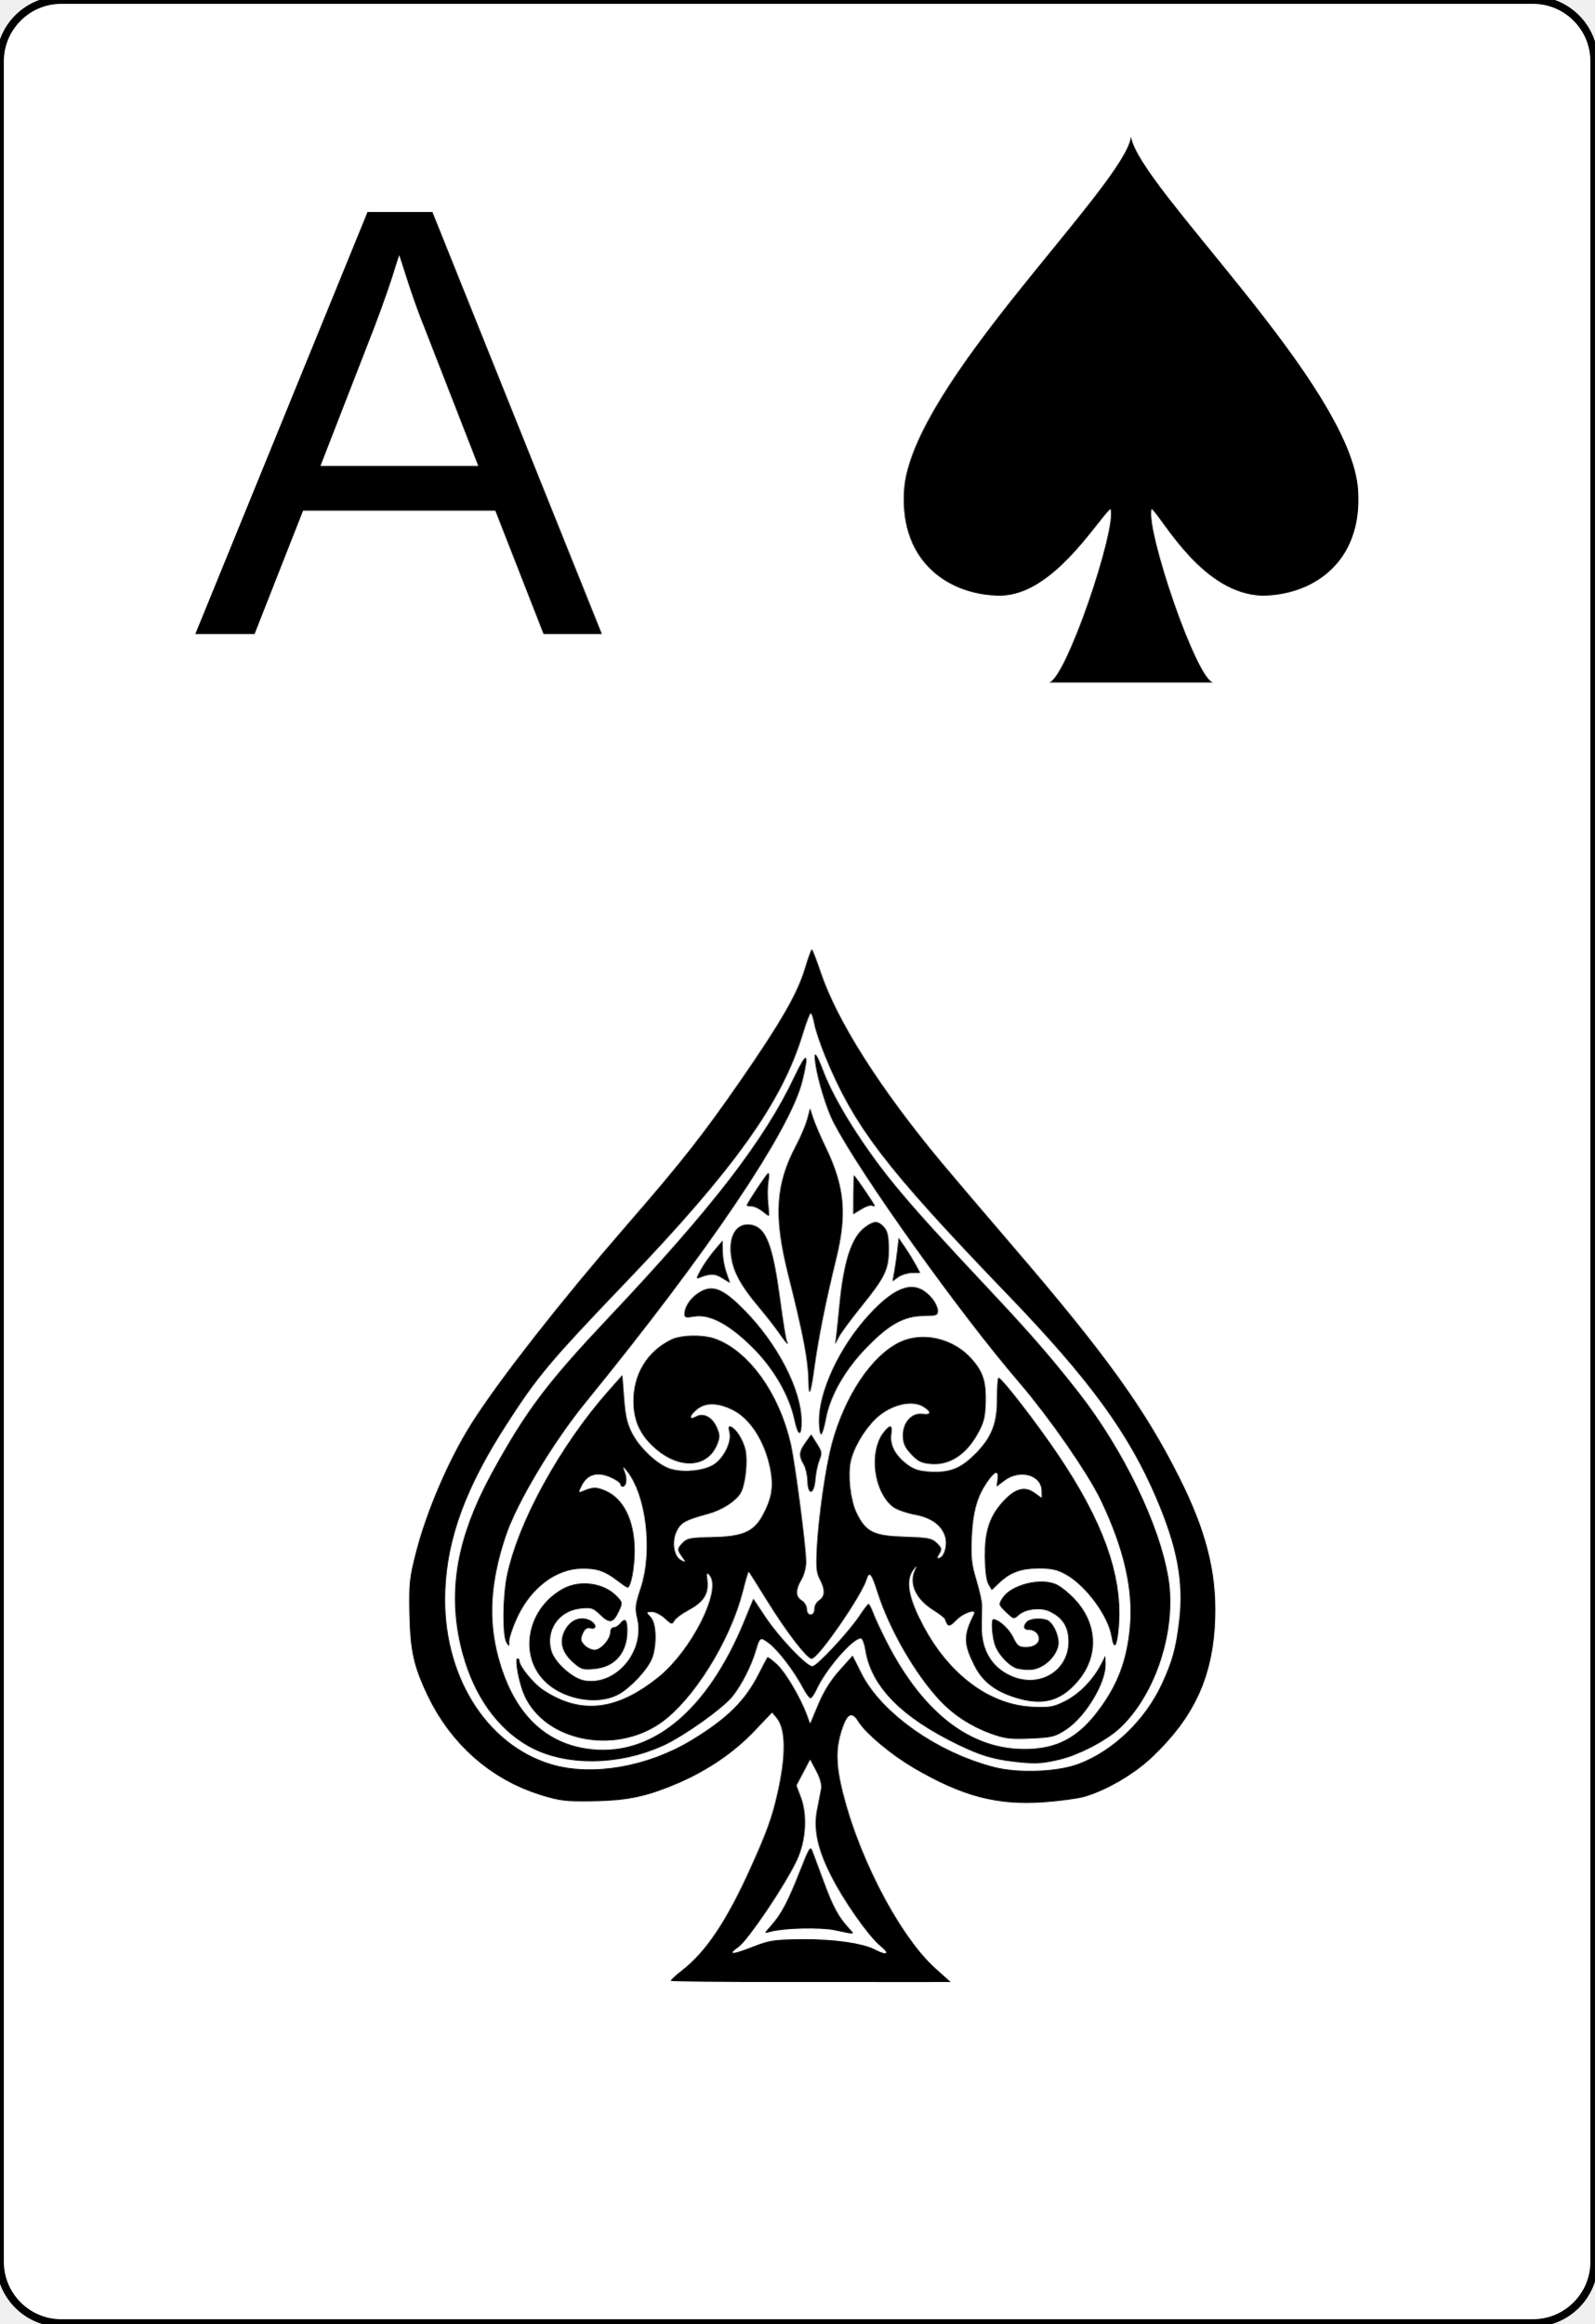
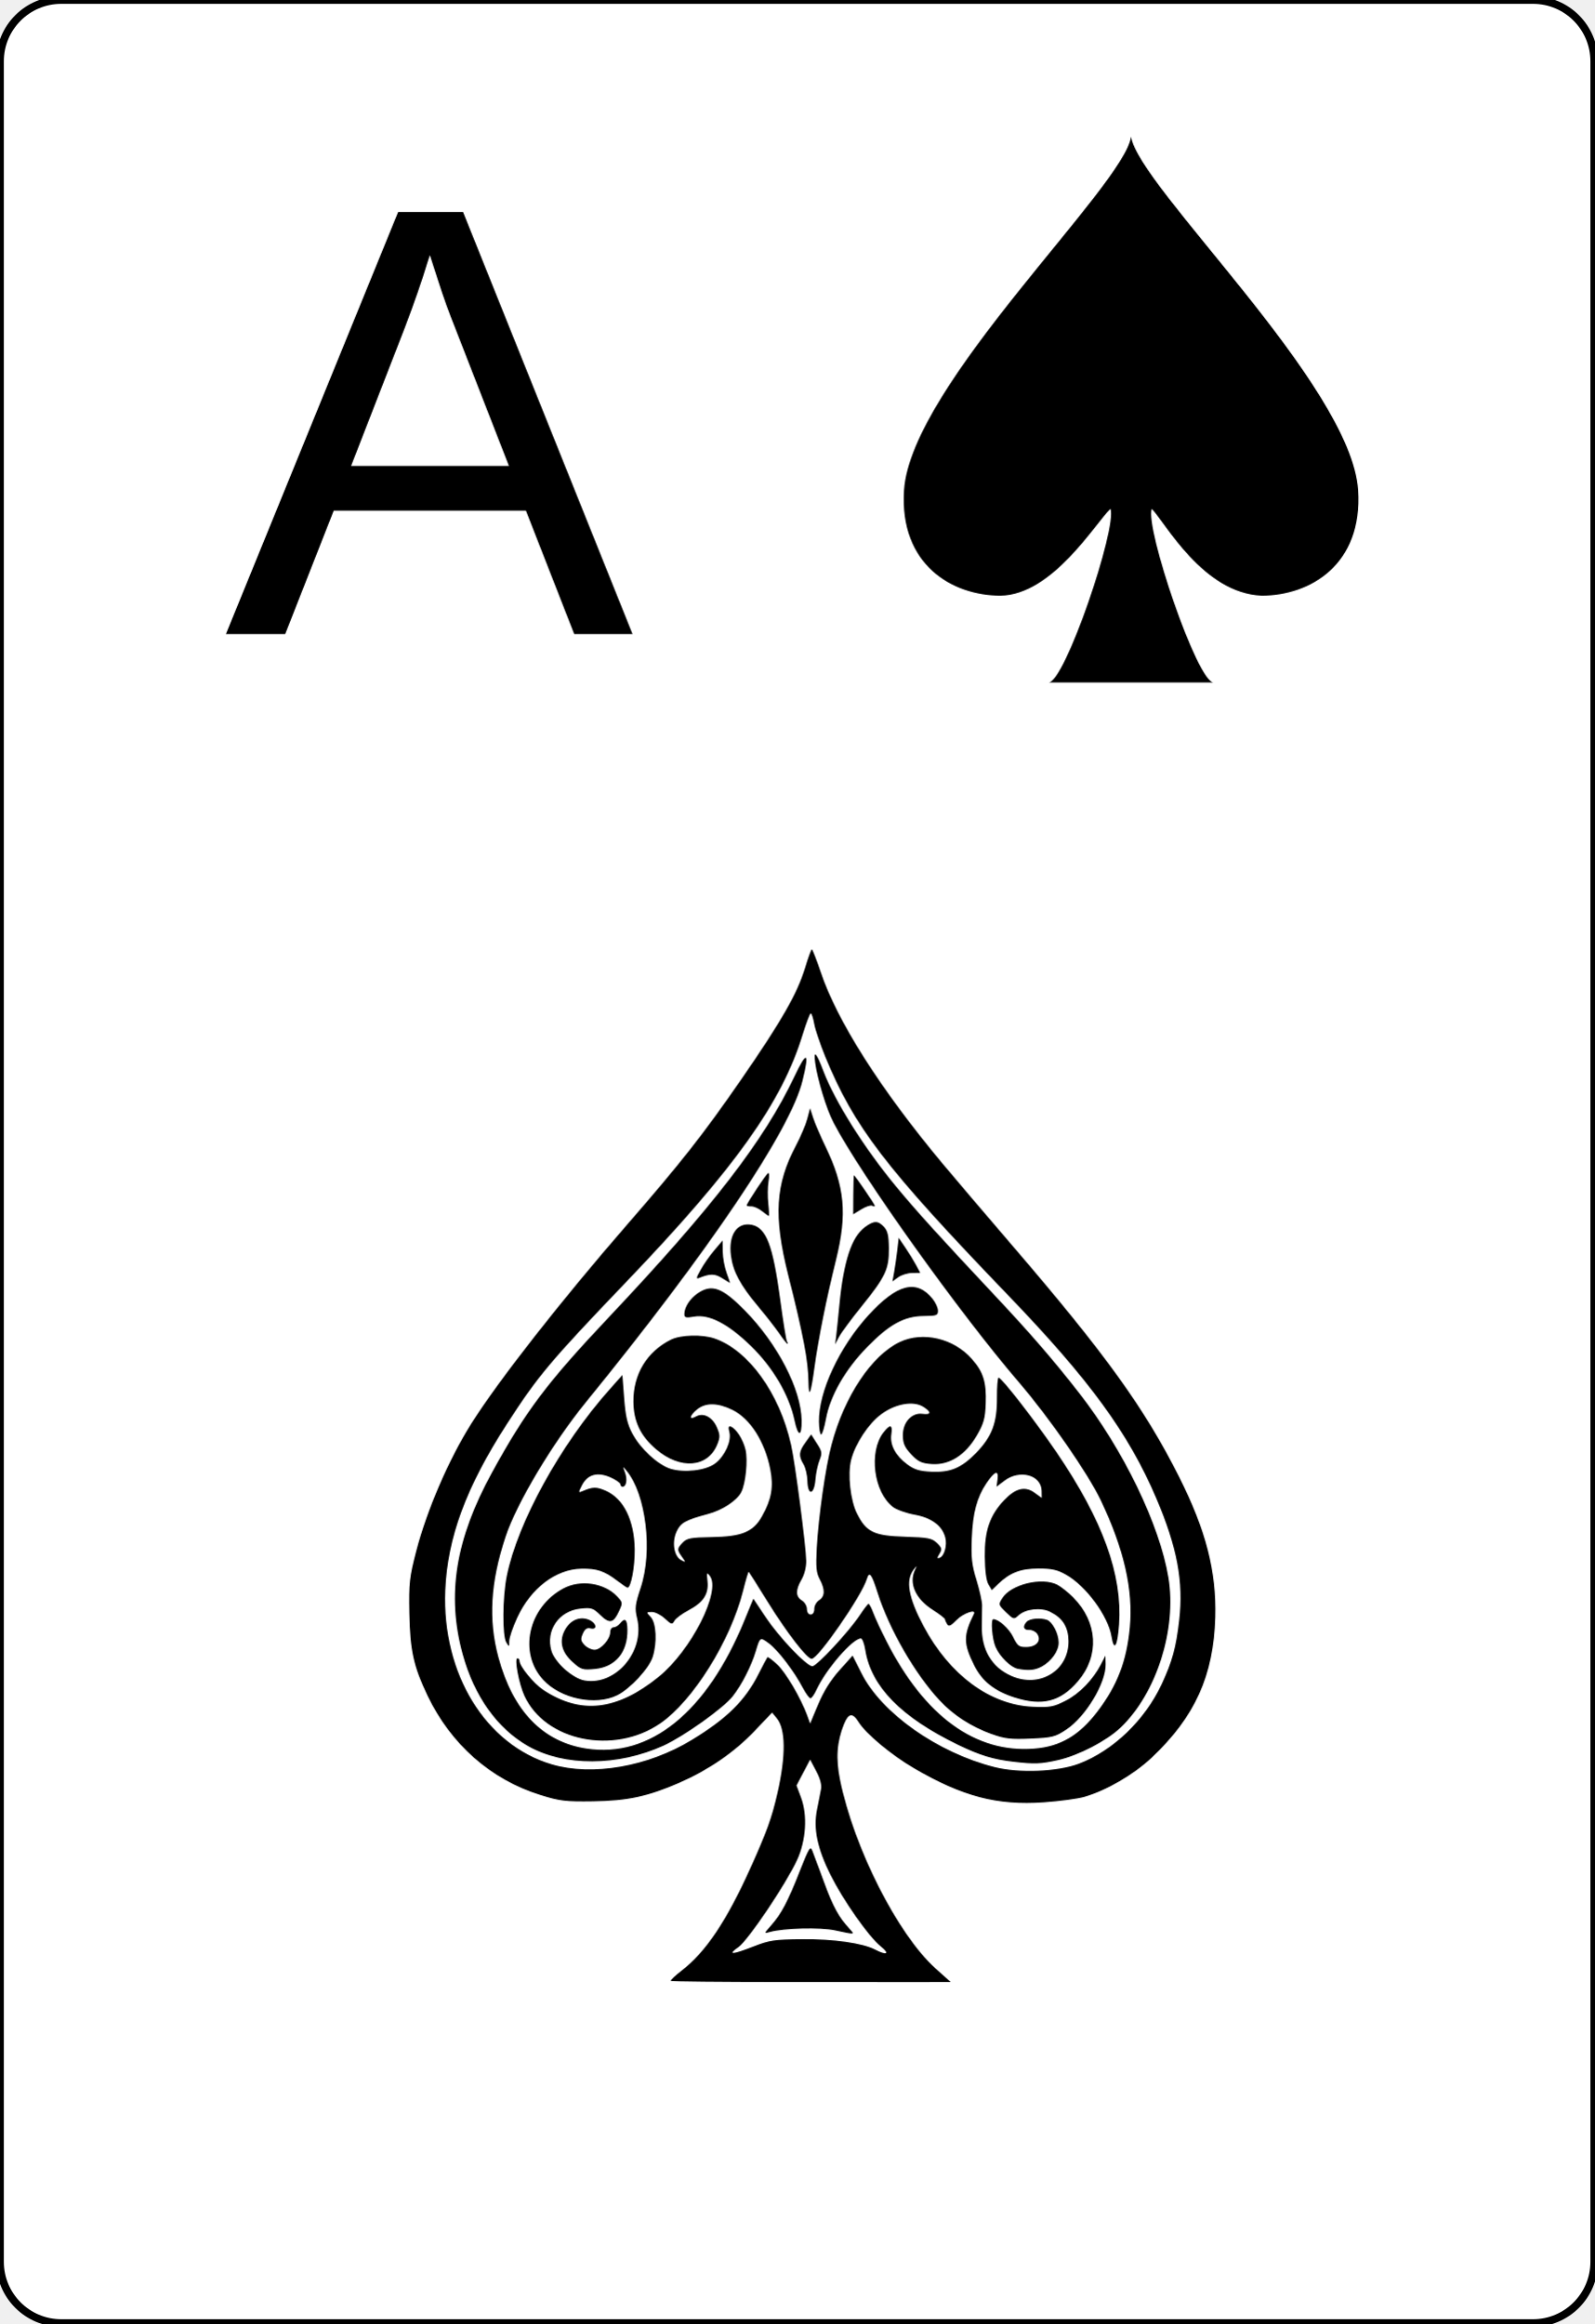
<svg xmlns="http://www.w3.org/2000/svg" width="208" height="303" viewBox="0 0 208 303">
  <rect width="208" height="303" rx="8" fill="#FFFFFF" stroke="#000000" strokeWidth="0.5" />
  <g transform="translate(22.4, 75)">
    <path d="m 79.5,183.521 c -7.826,-0.004 -14.295,-0.072 -14.375,-0.151 -0.081,-0.078 0.556,-0.684 1.416,-1.346 3.13,-2.41 5.827,-6.427 8.939,-13.312 2.139,-4.732 2.827,-6.631 3.538,-9.761 1.137,-5.009 1.1,-8.437 -0.106,-9.882 l -0.578,-0.693 -2.33,2.448 c -2.59,2.721 -5.961,5.038 -9.722,6.683 -4.12,1.802 -6.785,2.378 -11.31,2.446 -3.568,0.053 -4.337,-0.04 -6.887,-0.834 -6.438,-2.004 -11.655,-6.595 -14.694,-12.929 -1.831,-3.816 -2.298,-5.93 -2.387,-10.787 -0.072,-3.929 0.014,-4.693 0.907,-8.117 1.395,-5.347 4.254,-11.962 7.164,-16.579 3.537,-5.612 11.693,-16.027 20.313,-25.941 7.092,-8.157 9.95,-11.791 14.898,-18.945 5.264,-7.612 7.354,-11.261 8.351,-14.582 0.399,-1.328 0.797,-2.414 0.885,-2.415 0.088,-5.1e-5 0.604,1.319 1.146,2.932 2.156,6.414 7.733,15.195 15.82,24.905 1.44,1.729 5.632,6.653 9.316,10.942 12.066,14.047 17.16,21.119 21.66,30.072 3.485,6.932 4.859,12.276 4.695,18.249 -0.21,7.634 -2.655,13.027 -8.322,18.356 -2.334,2.195 -5.915,4.274 -8.761,5.087 -0.88,0.251 -3.262,0.574 -5.293,0.718 -6.082,0.43 -10.616,-0.762 -16.935,-4.451 -2.963,-1.73 -6.312,-4.525 -7.238,-6.039 -0.748,-1.224 -1.321,-1.146 -1.883,0.256 -0.944,2.358 -1.095,4.482 -0.521,7.315 1.792,8.834 7.522,20.148 12.442,24.569 l 1.988,1.786 -3.955,0.004 c -2.175,0.003 -10.358,5.4e-4 -18.184,-0.004 z m 12.99,-4.672 c -1.542,-1.233 -4.883,-5.992 -6.538,-9.312 -1.721,-3.453 -2.247,-5.989 -1.76,-8.486 0.2,-1.024 0.437,-2.239 0.527,-2.701 0.105,-0.539 -0.12,-1.379 -0.628,-2.343 l -0.792,-1.503 -0.888,1.691 -0.888,1.691 0.586,1.557 c 0.865,2.297 0.658,5.634 -0.505,8.148 -1.47,3.176 -6.396,10.49 -7.665,11.38 -1.486,1.042 -0.826,1.008 2.005,-0.103 2.04,-0.801 2.691,-0.897 6.292,-0.931 4.137,-0.039 7.912,0.498 9.559,1.359 1.532,0.801 1.932,0.544 0.695,-0.445 z m -5.933,-2.066 c -1.911,-0.417 -6.729,-0.297 -8.513,0.213 -0.791,0.226 -0.789,0.217 0.175,-0.875 1.327,-1.502 2.166,-3.093 3.738,-7.09 1.209,-3.074 1.364,-3.319 1.649,-2.596 0.173,0.439 0.86,2.284 1.526,4.099 1.167,3.178 1.893,4.507 3.299,6.033 0.737,0.8 0.779,0.795 -1.873,0.216 z M 118.364,155.044 c 4.476,-1.707 8.628,-5.698 10.81,-10.392 1.373,-2.954 1.861,-4.737 2.277,-8.32 0.583,-5.024 -0.265,-9.532 -2.997,-15.929 -3.611,-8.455 -8.685,-15.408 -19.291,-26.43 C 93.039,77.217 89.044,72.003 85.25,62.765 c -0.649,-1.581 -1.288,-3.488 -1.42,-4.237 -0.131,-0.749 -0.335,-1.357 -0.452,-1.35 -0.117,0.007 -0.582,1.223 -1.033,2.704 -2.715,8.906 -8.835,17.488 -23.073,32.356 -9.924,10.364 -11.469,12.202 -15.537,18.497 -5.315,8.223 -7.765,14.841 -8.039,21.719 -0.433,10.846 5.25,20.117 13.9,22.675 5.289,1.564 12.55,0.295 18.271,-3.193 4.596,-2.802 6.936,-5.115 8.705,-8.602 0.569,-1.121 1.086,-2.102 1.15,-2.179 0.063,-0.077 0.64,0.348 1.281,0.945 1.123,1.045 3.089,4.385 3.904,6.63 l 0.392,1.08 1.055,-2.522 c 0.701,-1.674 1.632,-3.164 2.772,-4.433 l 1.717,-1.911 1.148,2.285 c 2.619,5.215 9.929,10.372 17.373,12.258 3.182,0.806 8.258,0.602 10.998,-0.443 z m -8.513,-0.248 c -2.71,-0.322 -4.411,-0.841 -7.239,-2.21 -7.434,-3.6 -11.354,-7.601 -12.114,-12.366 -0.134,-0.838 -0.394,-1.521 -0.578,-1.518 -1.091,0.016 -4.593,4.072 -5.8,6.717 -0.274,0.6 -0.623,1.092 -0.776,1.095 -0.153,0.003 -0.598,-0.606 -0.99,-1.351 -1.133,-2.158 -3.246,-4.932 -4.412,-5.795 -1.177,-0.871 -1.173,-0.873 -1.732,0.986 -0.598,1.988 -1.823,4.386 -3.017,5.903 -1.218,1.548 -6.374,5.222 -9.021,6.428 -5.947,2.71 -12.95,2.738 -17.656,0.071 -4.032,-2.285 -7.05,-6.518 -8.552,-11.993 -2.123,-7.739 -0.942,-15.025 3.849,-23.745 4.413,-8.031 7.138,-11.648 15.262,-20.254 13.469,-14.267 20.243,-23.052 24.166,-31.34 1.63,-3.444 1.992,-3.268 1.07,0.521 -1.575,6.473 -12.141,22.15 -28.279,41.957 -4.349,5.338 -9.035,13.187 -10.472,17.54 -1.974,5.98 -2.259,10.796 -0.931,15.721 1.887,7.001 5.788,11.042 11.495,11.909 8.277,1.258 15.681,-4.739 20.583,-16.672 l 1.183,-2.881 1.623,2.43 c 1.761,2.637 5.339,6.392 6.081,6.381 0.569,-0.008 4.757,-4.507 6.135,-6.591 0.558,-0.843 1.094,-1.538 1.191,-1.544 0.097,-0.006 0.378,0.528 0.624,1.188 0.246,0.659 1.025,2.329 1.73,3.712 4.995,9.793 11.616,14.596 19.275,13.98 3.406,-0.274 5.868,-1.722 8.248,-4.852 2.579,-3.391 3.798,-6.562 4.213,-10.955 0.461,-4.879 -0.77,-10.259 -3.791,-16.581 -1.694,-3.543 -6.705,-10.765 -10.683,-15.396 -7.777,-9.053 -20.649,-27.077 -24.186,-33.866 -0.917,-1.76 -2.1,-5.62 -2.389,-7.797 -0.234,-1.759 0.124,-1.401 1.066,1.067 1.535,4.023 5.327,10.038 9.525,15.109 2.631,3.179 5.534,6.381 12.821,14.143 4.696,5.002 7.671,8.441 11.04,12.762 5.762,7.389 10.498,17.183 11.636,24.065 1.112,6.718 -1.573,15.125 -6.249,19.565 -1.824,1.732 -5.447,3.616 -8.131,4.227 -2.285,0.52 -3.09,0.552 -5.819,0.228 z m -2.841,-3.603 c -2.727,-0.992 -5.001,-2.462 -6.811,-4.402 -3.217,-3.449 -6.565,-9.253 -8.095,-14.034 -0.801,-2.502 -1.082,-2.866 -1.4,-1.812 -0.653,2.169 -6.35,10.413 -7.203,10.423 -0.605,0.008 -3.242,-3.41 -5.753,-7.456 -1.301,-2.096 -2.408,-3.852 -2.459,-3.902 -0.051,-0.05 -0.387,1.078 -0.746,2.505 -1.642,6.524 -6.544,14.355 -10.819,17.286 -6.034,4.136 -14.975,2.314 -17.701,-3.608 -0.726,-1.577 -1.347,-4.888 -0.918,-4.894 0.147,-0.003 0.27,0.144 0.272,0.324 0.011,0.714 1.842,2.958 3.089,3.786 4.894,3.247 9.614,2.718 15.057,-1.687 4.255,-3.443 8.195,-11.212 6.686,-13.182 -0.391,-0.51 -0.425,-0.432 -0.301,0.693 0.184,1.67 -0.543,2.783 -2.486,3.804 -0.84,0.441 -1.666,1.059 -1.836,1.373 -0.283,0.524 -0.386,0.499 -1.245,-0.299 -0.515,-0.478 -1.276,-0.865 -1.692,-0.859 -0.743,0.011 -0.745,0.022 -0.145,0.666 0.729,0.782 0.853,3.335 0.253,5.204 -0.483,1.506 -2.944,4.158 -4.633,4.995 -2.833,1.403 -7.339,0.471 -9.633,-1.992 -3.286,-3.53 -1.997,-9.456 2.597,-11.936 2.206,-1.191 5.338,-0.742 6.996,1.003 0.777,0.818 0.783,0.86 0.271,1.976 -0.716,1.561 -1.222,1.661 -2.434,0.485 -0.951,-0.923 -1.17,-0.991 -2.641,-0.828 -2.785,0.31 -4.508,2.847 -3.733,5.498 0.444,1.519 2.769,3.598 4.322,3.866 4.075,0.702 7.884,-3.797 6.854,-8.094 -0.321,-1.339 -0.268,-1.8 0.462,-3.985 1.6,-4.794 0.705,-12.203 -1.846,-15.287 -0.504,-0.61 -0.512,-0.6 -0.198,0.241 0.34,0.91 0.18,1.848 -0.317,1.855 -0.158,0.003 -0.289,-0.147 -0.292,-0.333 -0.003,-0.185 -0.607,-0.596 -1.343,-0.912 -1.677,-0.721 -2.968,-0.34 -3.678,1.084 -0.465,0.933 -0.46,0.97 0.101,0.731 1.329,-0.569 1.799,-0.577 3.006,-0.055 2.339,1.013 3.749,3.86 3.791,7.656 0.025,2.296 -0.477,4.989 -0.931,4.995 -0.093,0.002 -0.718,-0.419 -1.389,-0.934 -1.615,-1.241 -2.633,-1.579 -4.636,-1.54 -3.343,0.064 -6.596,2.542 -8.368,6.376 -0.574,1.241 -1.042,2.622 -1.041,3.069 0.002,0.774 -0.016,0.782 -0.387,0.176 -0.537,-0.879 -0.501,-5.9 0.062,-8.678 1.417,-6.985 6.993,-17.112 13.367,-24.278 l 1.715,-1.928 0.232,3.024 c 0.182,2.371 0.416,3.371 1.085,4.631 1.04,1.959 3.309,4.051 4.953,4.567 1.796,0.563 4.64,0.225 5.847,-0.695 1.256,-0.958 2.147,-2.935 1.84,-4.085 -0.161,-0.604 -0.111,-0.815 0.171,-0.725 0.681,0.216 1.616,1.668 1.939,3.013 0.33,1.372 0.023,4.421 -0.558,5.546 -0.581,1.125 -2.452,2.35 -4.376,2.865 -2.934,0.785 -3.534,1.124 -4.071,2.299 -0.627,1.373 -0.323,3.22 0.609,3.7 0.627,0.324 0.632,0.308 0.117,-0.403 -0.683,-0.945 -0.676,-1.102 0.091,-1.892 0.545,-0.562 1.067,-0.66 3.766,-0.706 3.959,-0.068 5.432,-0.676 6.571,-2.713 1.247,-2.229 1.53,-3.841 1.079,-6.136 -0.712,-3.62 -2.622,-6.612 -4.942,-7.745 -1.933,-0.944 -3.486,-0.964 -4.6,-0.06 -1.01,0.819 -1.113,1.456 -0.15,0.921 0.979,-0.543 2.139,0.063 2.733,1.428 0.419,0.962 0.426,1.267 0.055,2.194 -1.229,3.069 -4.825,3.36 -8,0.648 -2.029,-1.733 -2.929,-3.621 -2.952,-6.195 -0.033,-3.586 1.769,-6.553 4.923,-8.108 1.256,-0.619 4.043,-0.694 5.635,-0.151 4.443,1.514 8.515,7.152 10.008,13.855 0.553,2.483 1.951,13.204 1.979,15.174 0.011,0.801 -0.24,1.81 -0.606,2.431 -0.795,1.348 -0.781,2.22 0.041,2.718 0.357,0.215 0.653,0.718 0.659,1.118 0.006,0.431 0.207,0.723 0.493,0.719 0.286,-0.004 0.478,-0.302 0.471,-0.733 -0.006,-0.399 0.276,-0.911 0.626,-1.137 0.773,-0.499 0.797,-1.386 0.076,-2.731 -0.441,-0.823 -0.511,-1.575 -0.381,-4.076 0.209,-4.004 1.139,-10.505 1.927,-13.483 1.669,-6.302 5.231,-11.649 8.918,-13.39 3.004,-1.419 7.02,-0.473 9.387,2.21 1.505,1.706 1.914,3.015 1.815,5.807 -0.07,1.964 -0.251,2.612 -1.176,4.203 -1.476,2.539 -3.58,3.869 -5.867,3.708 -1.327,-0.093 -1.766,-0.3 -2.67,-1.257 -0.853,-0.903 -1.086,-1.421 -1.101,-2.45 -0.026,-1.72 1.149,-3.033 2.548,-2.849 1.161,0.153 1.211,-0.219 0.123,-0.91 -1.297,-0.822 -3.629,-0.412 -5.497,0.966 -1.66,1.225 -3.381,3.839 -3.92,5.956 -0.476,1.866 -0.099,5.285 0.774,7.022 1.201,2.39 2.199,2.869 6.241,2.997 3.033,0.096 3.537,0.196 4.185,0.825 0.643,0.625 0.685,0.802 0.326,1.396 -0.34,0.563 -0.338,0.655 0.014,0.532 0.617,-0.215 1.011,-1.642 0.738,-2.667 -0.408,-1.53 -1.791,-2.555 -3.98,-2.951 -1.091,-0.197 -2.367,-0.652 -2.836,-1.009 -2.514,-1.917 -3.199,-7.167 -1.267,-9.701 0.881,-1.155 1.24,-1.082 1.049,0.214 -0.203,1.381 0.544,2.791 2.079,3.926 0.921,0.681 1.605,0.889 3.148,0.959 2.484,0.112 3.934,-0.499 5.838,-2.46 2.051,-2.113 2.735,-3.918 2.715,-7.158 -0.009,-1.457 0.087,-2.652 0.214,-2.655 0.397,-0.009 4.82,5.692 7.639,9.847 5.977,8.811 8.528,15.86 8.079,22.325 -0.202,2.91 -0.65,3.631 -0.988,1.589 -0.442,-2.676 -3.31,-6.575 -5.925,-8.056 -1.134,-0.642 -1.878,-0.808 -3.601,-0.805 -2.338,0.005 -3.72,0.533 -5.246,2.002 l -0.843,0.812 -0.442,-0.749 c -0.282,-0.478 -0.453,-1.794 -0.473,-3.641 -0.036,-3.37 0.645,-5.355 2.517,-7.335 1.484,-1.57 2.723,-1.876 3.972,-0.981 l 0.938,0.672 -0.014,-0.924 c -0.031,-2.063 -2.873,-2.824 -4.866,-1.304 l -1.012,0.772 0.128,-0.974 c 0.166,-1.263 -0.388,-1.06 -1.456,0.534 -1.242,1.853 -1.769,3.833 -1.903,7.155 -0.103,2.527 0.003,3.47 0.608,5.454 0.403,1.32 0.733,2.797 0.735,3.283 0.002,0.486 -0.014,1.716 -0.034,2.732 -0.061,3.065 1.295,5.366 3.821,6.486 3.718,1.649 7.542,-0.681 7.484,-4.561 -0.027,-1.82 -0.755,-2.974 -2.387,-3.788 -1.208,-0.602 -3.232,-0.377 -4.128,0.459 -0.601,0.56 -0.657,0.546 -1.64,-0.408 -1.003,-0.973 -1.01,-1.001 -0.472,-1.849 1.134,-1.788 5.145,-2.76 7.167,-1.736 0.481,0.243 1.417,0.989 2.08,1.656 3.209,3.23 3.457,7.606 0.619,10.929 -2.285,2.675 -4.653,3.282 -8.277,2.121 -2.613,-0.837 -4.235,-2.124 -5.254,-4.168 -1.437,-2.881 -1.443,-3.914 -0.044,-6.735 0.343,-0.692 -1.401,-0.085 -2.24,0.779 -0.743,0.765 -1.037,0.902 -1.247,0.581 -0.151,-0.231 -0.279,-0.523 -0.284,-0.649 -0.004,-0.126 -0.723,-0.681 -1.596,-1.234 -2.233,-1.415 -3.149,-3.435 -2.343,-5.169 0.317,-0.683 0.312,-0.685 -0.162,-0.076 -1.078,1.388 -0.679,3.647 1.304,7.37 3.392,6.371 8.678,10.271 14.246,10.51 2.255,0.097 2.711,0.013 4.277,-0.782 1.801,-0.915 3.588,-2.753 4.617,-4.75 l 0.584,-1.134 0.028,1.124 c 0.06,2.418 -2.598,6.838 -5.113,8.506 -1.47,0.975 -1.832,1.067 -4.666,1.193 -2.591,0.115 -3.385,0.023 -5.067,-0.589 z m 3.408,-8.52 c -0.92,-0.165 -2.358,-1.569 -2.924,-2.856 -0.45,-1.022 -0.665,-3.616 -0.3,-3.621 0.694,-0.01 2.061,1.213 2.599,2.328 0.564,1.167 0.764,1.318 1.728,1.304 1.311,-0.019 1.989,-0.84 1.412,-1.708 -0.204,-0.306 -0.676,-0.541 -1.051,-0.521 -0.751,0.039 -0.9,-0.475 -0.311,-1.081 0.408,-0.42 1.797,-0.538 2.65,-0.226 0.705,0.259 1.487,1.783 1.504,2.932 0.017,1.107 -0.94,2.468 -2.215,3.152 -0.891,0.478 -1.672,0.553 -3.092,0.298 z m -58.103,-0.881 c -1.506,-1.349 -1.824,-2.856 -0.918,-4.353 0.723,-1.194 1.942,-1.647 3.085,-1.147 0.959,0.42 1.093,1.334 0.163,1.105 -0.461,-0.113 -0.738,0.076 -1.005,0.687 -0.311,0.71 -0.275,0.943 0.223,1.478 0.326,0.349 0.921,0.63 1.323,0.624 0.823,-0.012 2.041,-1.409 2.028,-2.323 -0.005,-0.33 0.19,-0.602 0.434,-0.606 0.243,-0.003 0.619,-0.226 0.835,-0.495 0.653,-0.812 0.956,-0.564 0.976,0.799 0.044,2.931 -1.548,4.863 -4.224,5.125 -1.612,0.158 -1.815,0.096 -2.919,-0.894 z m 30.625,-23.633 c -0.017,-0.751 -0.244,-1.724 -0.503,-2.162 -0.662,-1.119 -0.617,-1.644 0.244,-2.848 l 0.752,-1.052 0.749,1.173 c 0.674,1.056 0.708,1.273 0.341,2.179 -0.225,0.553 -0.463,1.694 -0.529,2.534 -0.16,2.026 -1.008,2.168 -1.054,0.176 z m -1.688,-7.927 c -0.694,-3.272 -2.796,-6.86 -5.647,-9.639 -3.009,-2.934 -5.472,-4.207 -7.464,-3.858 -1.062,0.186 -1.253,0.133 -1.251,-0.347 0.005,-0.893 0.722,-2.007 1.738,-2.698 1.842,-1.254 3.202,-0.761 6.138,2.223 4.287,4.357 7.364,10.301 7.424,14.343 0.033,2.208 -0.467,2.195 -0.938,-0.023 z m 3.194,0.191 c -0.051,-3.897 2.669,-9.734 6.467,-13.882 3.743,-4.088 6.26,-4.729 8.368,-2.13 0.376,0.464 0.688,1.154 0.694,1.534 0.009,0.628 -0.157,0.692 -1.837,0.707 -2.581,0.023 -4.511,1.085 -7.442,4.094 -2.831,2.908 -4.778,6.311 -5.329,9.316 -0.206,1.122 -0.492,2.042 -0.636,2.044 -0.144,0.003 -0.272,-0.755 -0.284,-1.683 z m -1.366,-5.167 c -0.042,-2.814 -0.654,-6.043 -2.65,-13.975 -1.925,-7.652 -1.672,-11.795 1.031,-16.891 0.6,-1.131 1.257,-2.684 1.46,-3.451 l 0.369,-1.394 0.416,1.279 c 0.229,0.704 0.945,2.374 1.593,3.712 2.522,5.211 2.861,8.796 1.393,14.732 -1.28,5.178 -2.322,10.367 -2.816,14.025 -0.473,3.505 -0.763,4.219 -0.796,1.963 z m -3.788,-6.3 c -0.499,-0.73 -1.755,-2.338 -2.792,-3.574 -2.306,-2.748 -3.254,-4.514 -3.529,-6.573 -0.365,-2.734 0.787,-4.444 2.728,-4.048 1.875,0.383 2.753,2.687 3.685,9.674 0.384,2.878 0.786,5.369 0.893,5.537 0.107,0.168 0.133,0.306 0.058,0.307 -0.075,10e-4 -0.545,-0.595 -1.044,-1.324 z m 7.391,0.426 c 0.068,-0.531 0.264,-2.414 0.434,-4.184 0.549,-5.71 1.585,-8.859 3.336,-10.146 1.174,-0.862 1.697,-0.869 2.478,-0.029 0.484,0.52 0.626,1.143 0.642,2.803 0.025,2.713 -0.444,3.71 -3.548,7.55 -1.347,1.667 -2.678,3.467 -2.958,4.002 l -0.508,0.972 z m -14.894,-7.682 c -0.918,-0.577 -1.543,-0.584 -2.914,-0.035 -0.487,0.195 -0.469,0.059 0.139,-1.045 0.384,-0.698 1.185,-1.843 1.78,-2.544 l 1.082,-1.275 0.022,1.459 c 0.012,0.802 0.241,2.052 0.509,2.778 0.268,0.725 0.458,1.309 0.421,1.296 -0.037,-0.012 -0.504,-0.298 -1.04,-0.634 z M 94.267,90.881 c 0.123,-0.692 0.305,-1.973 0.404,-2.846 l 0.18,-1.587 0.853,1.251 c 0.469,0.688 1.103,1.717 1.408,2.287 l 0.555,1.036 -1.061,0.016 c -0.584,0.009 -1.399,0.26 -1.813,0.559 l -0.751,0.543 z M 77.007,82.964 c -0.422,-0.341 -1.041,-0.617 -1.375,-0.612 -0.334,0.005 -0.608,-0.053 -0.609,-0.129 -0.004,-0.246 2.494,-4.029 2.781,-4.212 0.155,-0.099 0.184,0.384 0.066,1.088 -0.117,0.696 -0.131,1.994 -0.032,2.884 0.099,0.89 0.125,1.615 0.059,1.61 -0.067,-0.005 -0.467,-0.288 -0.889,-0.629 z M 88.932,80.841 c 0.007,-1.398 0.044,-2.543 0.082,-2.544 0.129,-0.005 2.72,3.779 2.723,3.976 0.002,0.108 -0.148,0.107 -0.332,-0.003 -0.184,-0.11 -0.819,0.095 -1.41,0.456 l -1.075,0.656 z" style="fill:#000000" />
  </g>
  <g transform="scale(1.4) translate(22, -18)">
    <g transform="matrix(2.648679,0,0,2.421718,83.41089,57.36599) translate(0, -0.5)">
      <path d="M 7.989,3.103 C 7.747,-0.954 0.242,-8.59 0,-10.5 c -0.242,1.909 -7.747,9.545 -7.989,13.603 -0.169,2.868 1.695,4.057 3.39,4.057 1.835,-0.022 3.351,-2.801 3.873,-3.341 0.242,0.716 -1.603,6.682 -2.179,6.682 l 5.811,0 C 2.33,10.501 0.485,4.535 0.727,3.819 1.184,4.315 2.524,7.077 4.601,7.16 6.295,7.159 8.158,5.971 7.989,3.103 z" fill="#000000" />
    </g>
  </g>
  <g fill="#000000" stroke="none" text-anchor="middle" dominant-baseline="middle" font-family="Arial">
-     <text font-size="80" x="52" y="60">A</text>
+     <text font-size="80" x="56" y="60">A</text>
  </g>
</svg>
